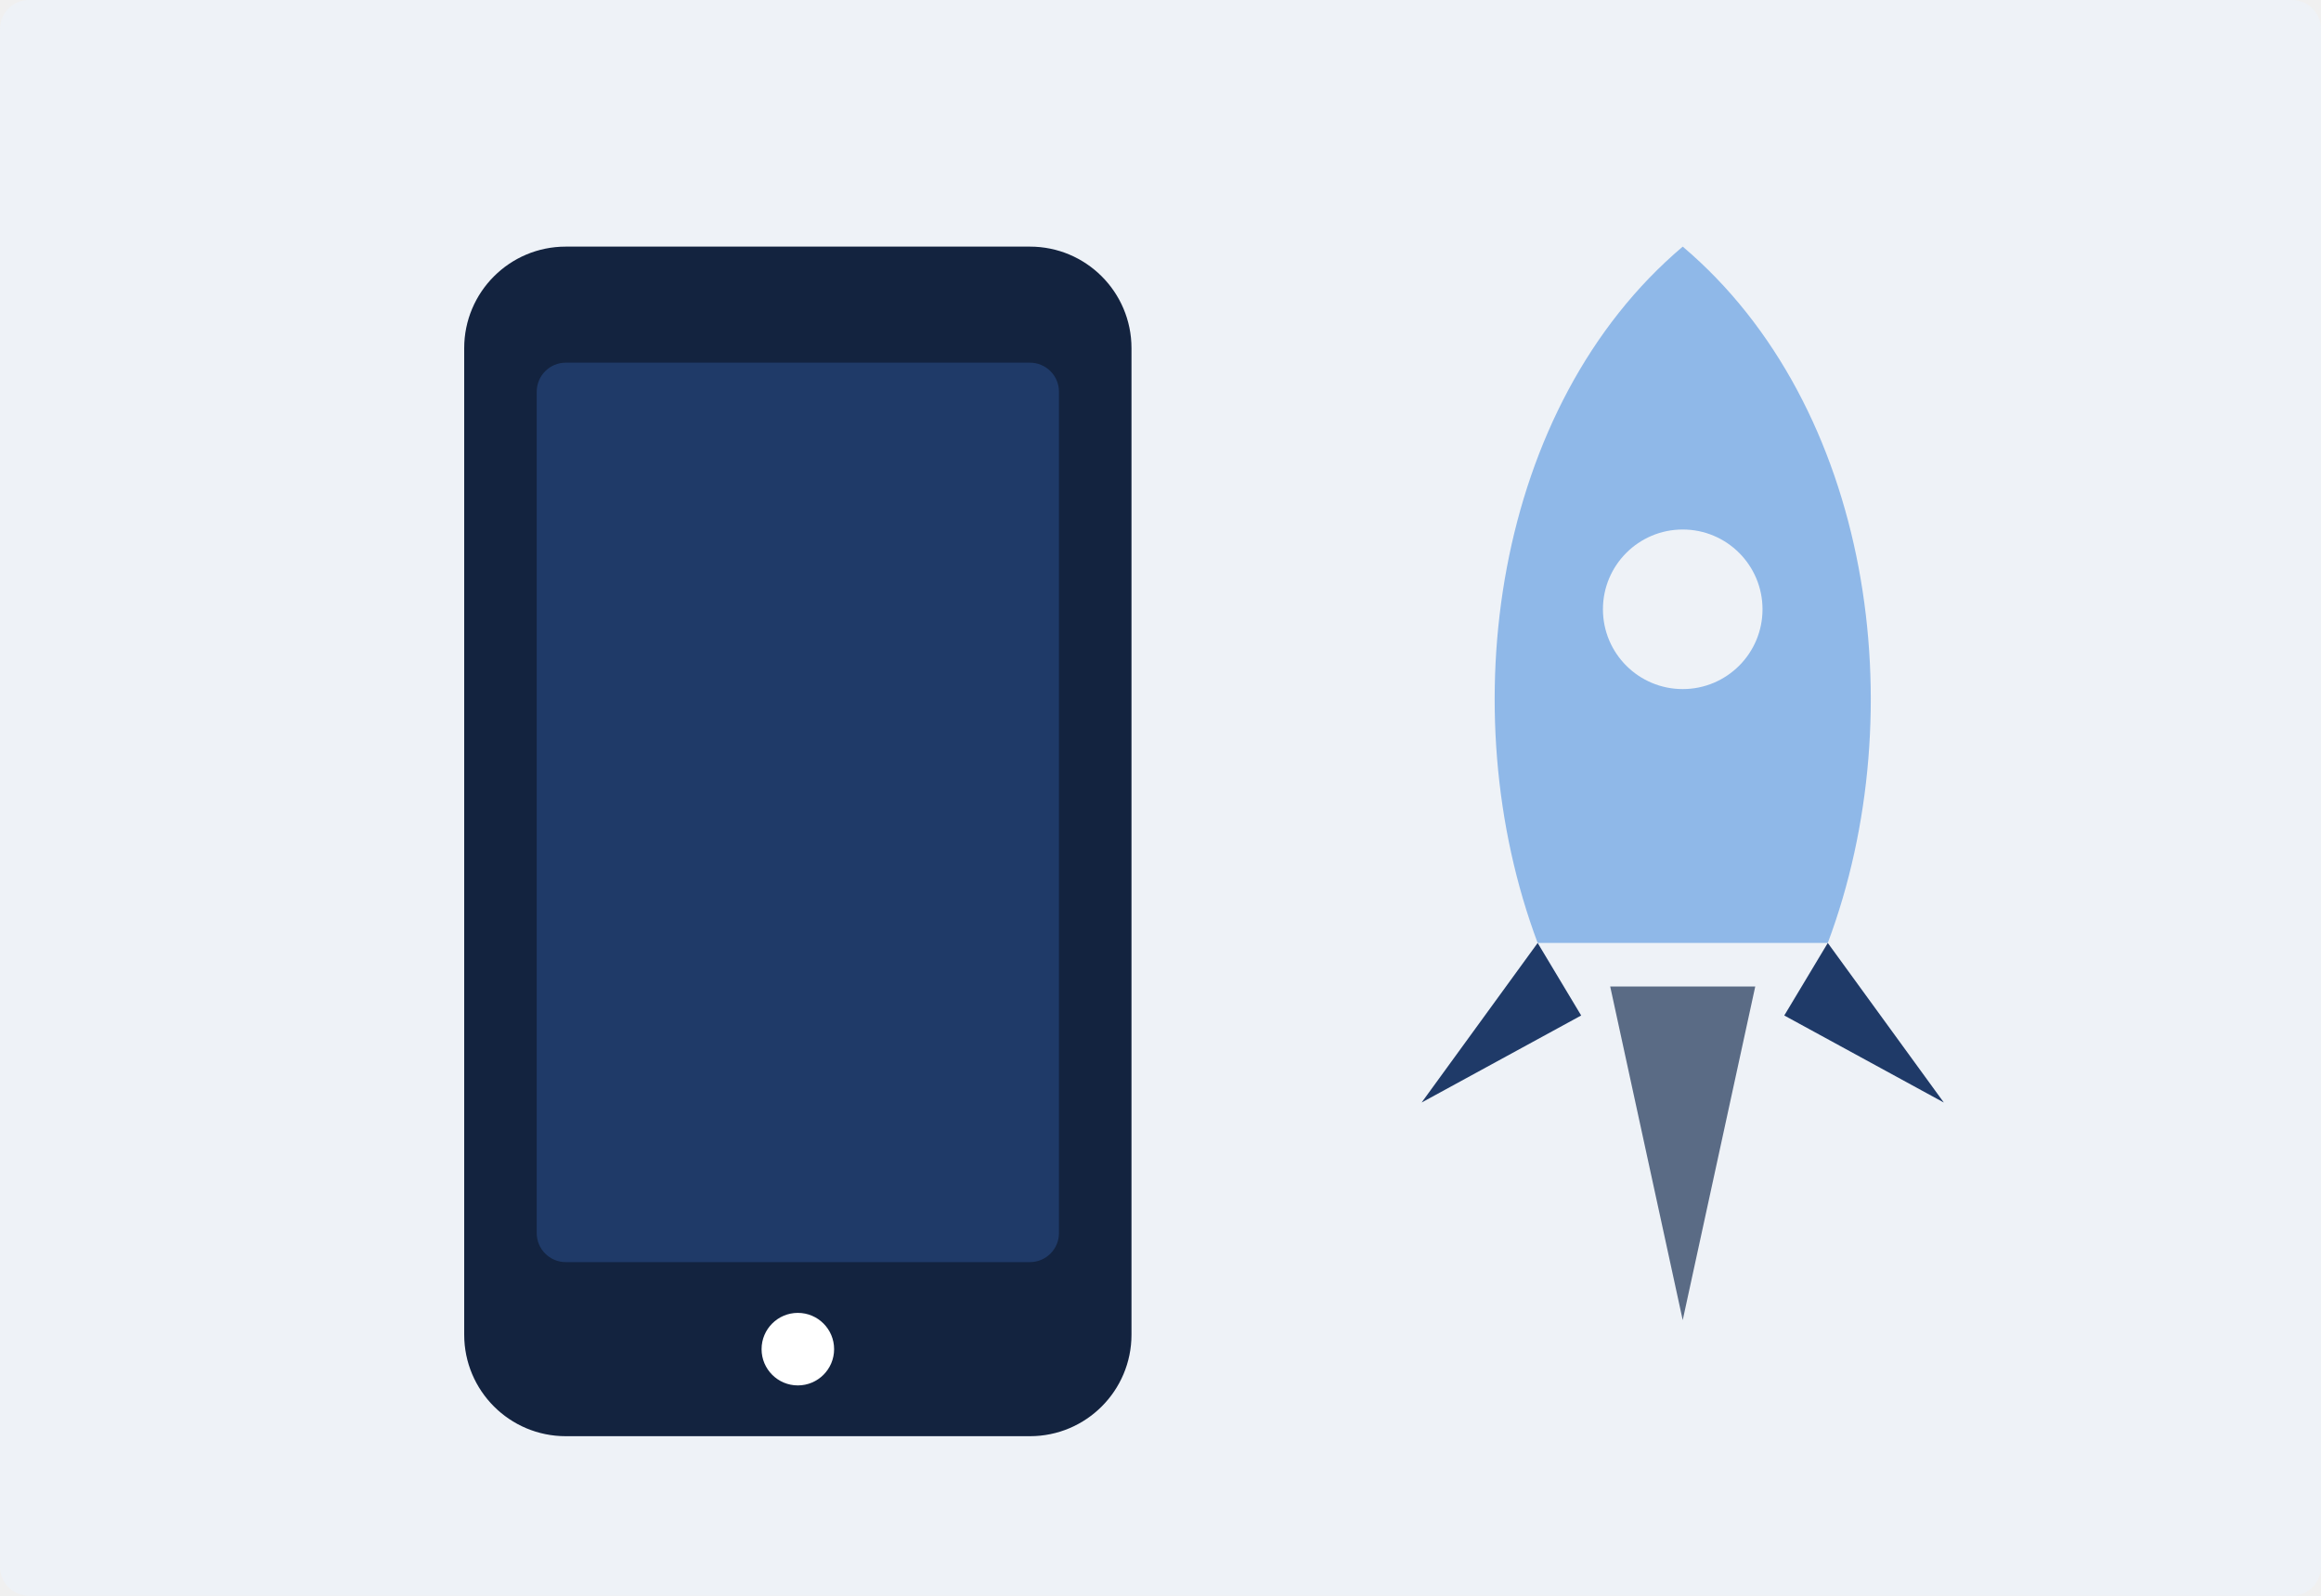
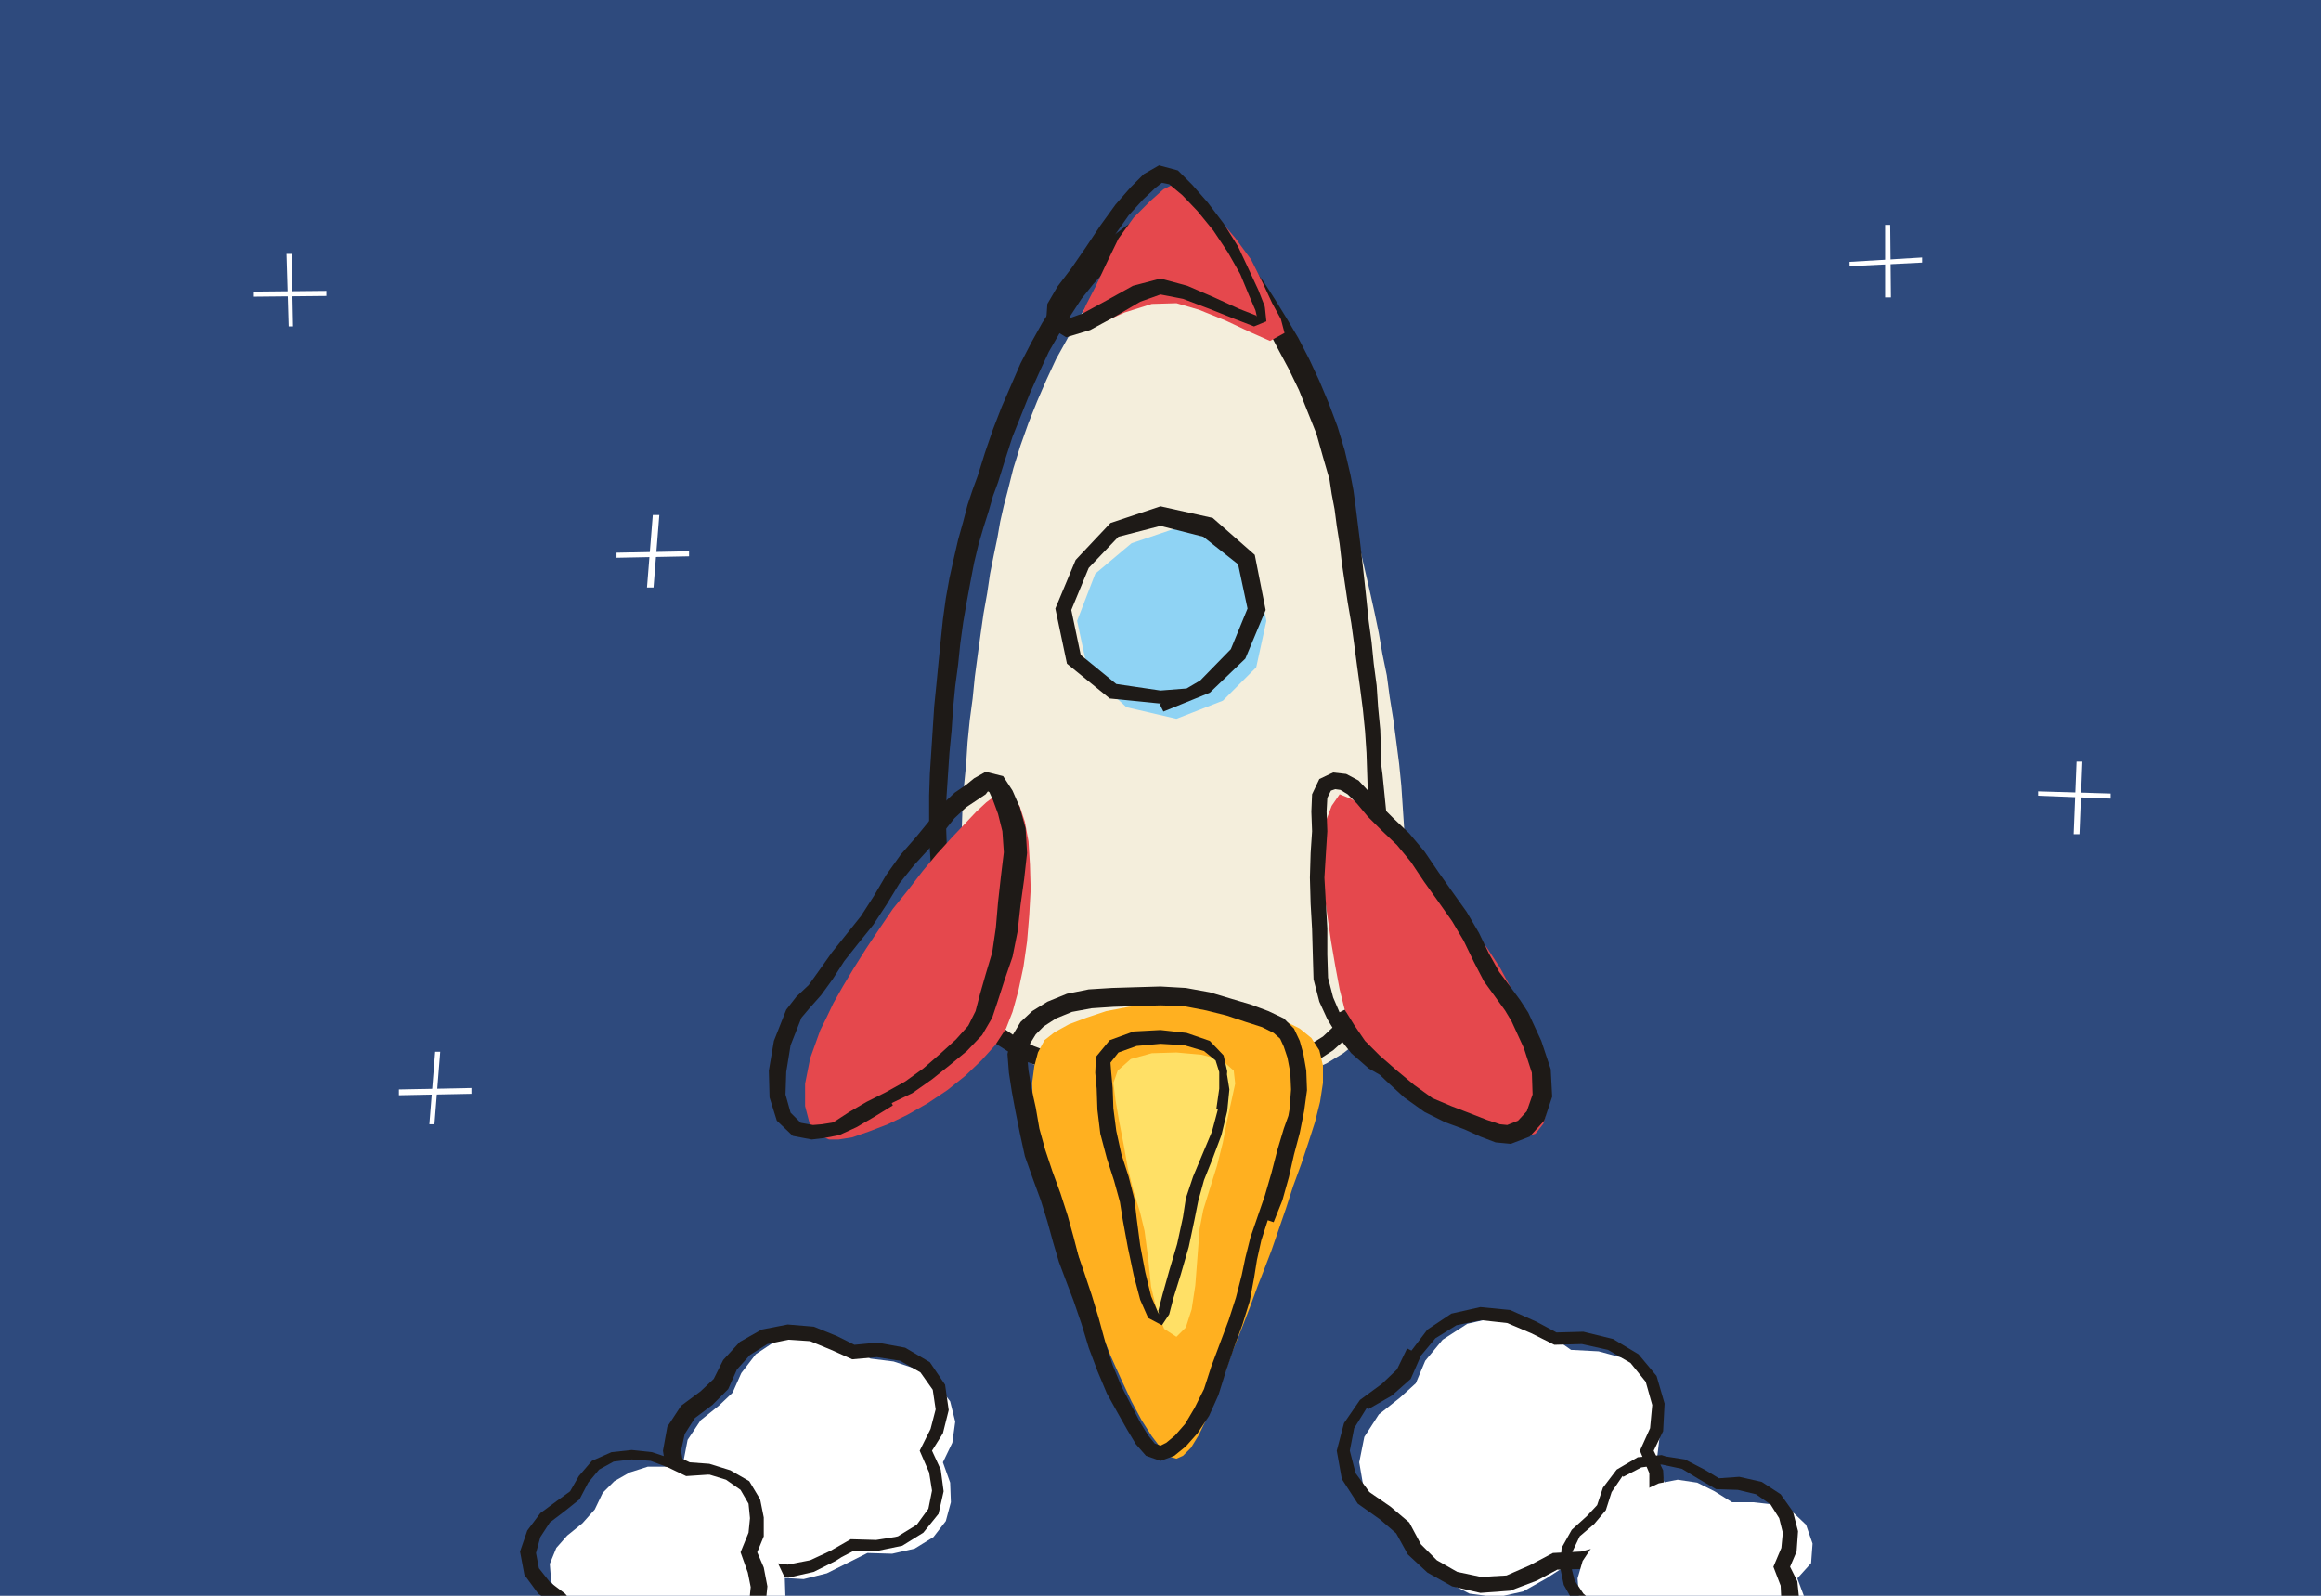
<svg xmlns="http://www.w3.org/2000/svg" width="320" height="220" viewBox="0 0 320 220" fill="none">
-   <g id="Picture">
-     <g id="Picture=Rocket launch">
-       <g clip-path="url(#clip0_3_4)">
-         <path d="M0 4C0 1.791 1.791 0 4 0H316C318.209 0 320 1.791 320 4V216C320 218.209 318.209 220 316 220H4C1.791 220 0 218.209 0 216V4Z" fill="#EEF2F7" />
-         <g id="Illustration">
-           <path id="Vector" d="M142 34H78C70.268 34 64 40.268 64 48V184C64 191.732 70.268 198 78 198H142C149.732 198 156 191.732 156 184V48C156 40.268 149.732 34 142 34Z" fill="#13233F" />
-           <path id="Vector_2" d="M142 50H78C75.791 50 74 51.791 74 54V170C74 172.209 75.791 174 78 174H142C144.209 174 146 172.209 146 170V54C146 51.791 144.209 50 142 50Z" fill="#1F3A68" />
-           <path id="Vector_3" d="M110 191C112.761 191 115 188.761 115 186C115 183.239 112.761 181 110 181C107.239 181 105 183.239 105 186C105 188.761 107.239 191 110 191Z" fill="white" />
-           <path id="Vector_4" d="M232 34C258 56 264 98 252 130H212C200 98 206 56 232 34Z" fill="#8FB8E8" />
-           <path id="Vector_5" d="M232 95C238.075 95 243 90.075 243 84C243 77.925 238.075 73 232 73C225.925 73 221 77.925 221 84C221 90.075 225.925 95 232 95Z" fill="#EEF2F7" />
-           <path id="Vector_6" d="M212 130L196 152L218 140L212 130ZM252 130L268 152L246 140L252 130Z" fill="#1F3A68" />
-           <path id="Vector_7" d="M222 136L232 182L242 136H222Z" fill="#5A6B85" />
-         </g>
-       </g>
-     </g>
+   <clipPath id="pc">
+     <rect width="320" height="220" />
+   </clipPath>
+   <g clip-path="url(#pc)">
+     <rect width="320" height="220" fill="#2E4A7D" />
+     <path d="M35.0 40.9 L45.0 40.8 L45.0 40.1 L35.0 40.2Z" fill="#FFFFFF" />
+     <path d="M39.5 35.0 L39.8 45.0 L40.4 45.0 L40.2 35.0Z" fill="#FFFFFF" />
+     <path d="M85.0 76.9 L95.0 76.7 L95.0 76.0 L85.0 76.2Z" fill="#FFFFFF" />
+     <path d="M90.0 71.0 L89.2 81.0 L90.1 81.0 L90.9 71.0Z" fill="#FFFFFF" />
+     <path d="M255.0 36.7 L265.0 36.2 L265.0 35.5 L255.0 36.1Z" fill="#FFFFFF" />
+     <path d="M259.9 31.0 L259.9 41.0 L260.7 41.0 L260.6 31.0Z" fill="#FFFFFF" />
+     <path d="M281.0 109.7 L291.0 110.1 L291.0 109.4 L281.0 109.1Z" fill="#FFFFFF" />
+     <path d="M286.3 105.0 L285.9 115.0 L286.7 115.0 L287.1 105.0Z" fill="#FFFFFF" />
+     <path d="M55.0 151.0 L65.0 150.8 L65.0 150.0 L55.0 150.2Z" fill="#FFFFFF" />
+     <path d="M60.0 145.0 L59.2 155.0 L59.9 155.0 L60.7 145.0Z" fill="#FFFFFF" />
+     <path d="M162.2 32.2 L163.5 32.4 L164.9 32.9 L166.4 33.7 L167.9 34.8 L169.4 36.3 L171.0 37.9 L172.6 39.9 L174.2 42.0 L175.7 44.3 L177.2 46.9 L178.6 49.6 L180.0 52.4 L181.3 55.3 L182.5 58.3 L183.7 61.4 L184.7 64.6 L185.6 67.8 L186.1 69.7 L186.6 71.8 L187.2 74.1 L187.7 76.5 L188.3 79.1 L188.9 81.7 L189.5 84.4 L190.1 87.3 L190.6 90.2 L191.2 93.1 L191.6 96.1 L192.1 99.2 L192.5 102.2 L192.9 105.3 L193.2 108.3 L193.4 111.3 L193.6 114.3 L193.7 117.2 L193.7 120.1 L193.6 122.9 L193.4 125.6 L193.2 128.2 L192.8 130.6 L192.4 132.9 L191.8 135.1 L191.2 137.1 L190.5 138.9 L189.6 140.5 L188.7 141.9 L187.1 143.7 L185.2 145.2 L182.9 146.6 L180.5 147.7 L177.8 148.7 L174.9 149.4 L171.8 150.0 L168.7 150.5 L165.5 150.7 L162.2 150.8 L158.9 150.7 L155.7 150.4 L152.6 150.0 L149.5 149.3 L146.7 148.5 L144.0 147.5 L141.6 146.3 L139.5 144.9 L137.7 143.3 L136.2 141.6 L135.5 140.2 L134.8 138.6 L134.2 136.8 L133.7 134.8 L133.3 132.7 L133.0 130.4 L132.7 128.0 L132.6 125.5 L132.5 122.8 L132.5 120.1 L132.5 117.2 L132.6 114.3 L132.7 111.4 L132.9 108.4 L133.2 105.4 L133.4 102.3 L133.7 99.3 L134.1 96.3 L134.4 93.3 L134.8 90.3 L135.2 87.4 L135.6 84.6 L136.1 81.8 L136.5 79.1 L137.0 76.6 L137.5 74.2 L137.9 71.9 L138.4 69.7 L138.9 67.8 L139.7 64.6 L140.7 61.4 L141.8 58.3 L143.0 55.3 L144.3 52.3 L145.6 49.5 L147.1 46.8 L148.5 44.2 L150.0 41.9 L151.6 39.7 L153.1 37.7 L154.7 36.0 L156.2 34.5 L157.7 33.2 L159.2 32.2 L160.7 31.6Z" fill="#F4EEDC" />
+     <path d="M188.5 100.8 L188.7 103.8 L188.9 106.9 L189.1 109.9 L189.3 112.8 L189.5 115.7 L189.6 118.5 L189.6 121.2 L189.5 123.9 L189.3 126.4 L188.9 128.8 L188.5 131.0 L188.1 133.1 L187.5 135.0 L186.9 136.8 L186.2 138.3 L185.5 139.7 L184.1 141.3 L182.4 142.9 L180.3 144.2 L178.0 145.3 L175.3 146.2 L172.5 146.9 L169.5 147.3 L166.4 147.6 L163.2 147.7 L160.1 147.6 L156.9 147.4 L153.7 147.1 L150.7 146.6 L147.8 146.0 L145.1 145.2 L142.5 144.2 L140.3 143.1 L138.4 141.8 L136.8 140.4 L135.6 138.9 L134.9 137.7 L134.3 136.3 L133.7 134.6 L133.1 132.8 L132.5 130.8 L132.0 128.6 L131.5 126.2 L131.1 123.7 L130.8 121.1 L130.6 118.4 L130.5 115.6 L130.4 112.7 L130.5 109.8 L130.7 106.8 L130.9 103.8 L131.2 100.7 L131.4 97.7 L131.7 94.6 L132.1 91.6 L132.4 88.7 L132.8 85.8 L133.3 82.9 L133.8 80.2 L134.3 77.6 L134.9 75.1 L135.6 72.7 L136.3 70.5 L136.9 68.4 L137.6 66.5 L138.6 63.3 L139.6 60.2 L140.8 57.2 L142.0 54.2 L143.3 51.3 L144.6 48.5 L146.1 45.9 L147.6 43.5 L149.1 41.2 L150.7 39.2 L152.3 37.4 L153.8 35.8 L155.3 34.5 L156.7 33.4 L158.0 32.6 L159.2 32.1 L160.2 31.8 L161.2 31.8 L162.5 32.1 L163.9 32.7 L165.4 33.7 L167.0 35.0 L168.5 36.6 L170.1 38.5 L171.7 40.6 L173.2 42.9 L174.8 45.4 L176.2 48.1 L177.7 50.9 L179.1 53.8 L180.3 56.8 L181.5 59.8 L182.4 63.0 L183.3 66.1 L183.6 68.1 L184.0 70.2 L184.3 72.5 L184.7 75.0 L185.0 77.6 L185.4 80.3 L185.8 83.0 L186.3 85.9 L186.7 88.8 L187.1 91.8 L187.5 94.7 L187.9 97.8 L188.2 100.8 L188.4 103.8 L188.5 106.8 L188.6 109.8 L188.7 112.7 L188.7 115.6 L188.7 118.5 L188.7 121.2 L188.7 123.8 L188.6 126.4 L188.5 128.8 L188.4 131.1 L189.4 131.2 L189.8 128.9 L190.0 126.4 L190.2 123.9 L190.3 121.2 L190.4 118.5 L190.5 115.7 L190.5 112.7 L190.6 109.8 L190.5 106.8 L190.4 103.7 L190.3 100.6 L190.0 97.5 L189.8 94.5 L189.4 91.5 L189.1 88.5 L188.7 85.6 L188.4 82.7 L188.1 79.9 L187.8 77.2 L187.5 74.6 L187.2 72.2 L186.9 69.8 L186.6 67.6 L186.2 65.5 L185.4 62.1 L184.4 58.8 L183.2 55.6 L181.9 52.5 L180.5 49.5 L179.0 46.6 L177.4 43.9 L175.8 41.3 L174.2 38.8 L172.5 36.6 L170.7 34.6 L169.0 32.8 L167.1 31.3 L165.3 30.2 L163.4 29.4 L161.5 29.0 L159.8 29.1 L158.2 29.5 L156.7 30.2 L155.2 31.2 L153.6 32.4 L152.0 33.8 L150.3 35.5 L148.6 37.5 L147.0 39.6 L145.3 42.0 L143.7 44.5 L142.2 47.2 L140.7 50.1 L139.4 53.1 L138.1 56.1 L136.9 59.2 L135.8 62.4 L134.8 65.6 L134.1 67.5 L133.4 69.6 L132.8 71.9 L132.1 74.4 L131.5 77.0 L130.9 79.7 L130.4 82.5 L130.0 85.4 L129.7 88.3 L129.4 91.3 L129.1 94.4 L128.8 97.4 L128.6 100.5 L128.4 103.6 L128.2 106.7 L128.1 109.7 L128.1 112.7 L128.1 115.7 L128.3 118.6 L128.6 121.4 L128.9 124.1 L129.3 126.6 L129.8 129.0 L130.4 131.3 L131.0 133.4 L131.6 135.4 L132.2 137.1 L132.9 138.7 L133.7 140.2 L135.2 142.0 L137.0 143.7 L139.2 145.1 L141.6 146.4 L144.3 147.4 L147.2 148.2 L150.3 148.9 L153.4 149.4 L156.7 149.8 L159.9 150.0 L163.3 150.1 L166.6 150.0 L169.8 149.7 L173.0 149.2 L176.0 148.5 L178.9 147.5 L181.5 146.3 L183.8 144.8 L185.8 143.0 L187.4 141.0 L188.3 139.4 L189.1 137.6 L189.7 135.7 L190.3 133.7 L190.8 131.5 L191.2 129.1 L191.4 126.6 L191.6 124.0 L191.7 121.3 L191.6 118.5 L191.5 115.6 L191.2 112.7 L190.9 109.7 L190.6 106.7 L190.2 103.7 L189.7 100.6Z" fill="#1E1A17" />
+     <path d="M138.2 109.2 L137.2 109.7 L136.0 110.6 L134.6 111.9 L133.0 113.6 L131.2 115.5 L129.2 117.7 L127.2 120.1 L125.2 122.7 L123.1 125.3 L121.2 128.1 L119.4 130.8 L117.7 133.5 L116.2 136.0 L114.9 138.3 L113.9 140.4 L113.1 142.0 L111.7 145.9 L111.0 149.4 L111.0 152.5 L111.6 154.8 L112.7 156.4 L114.3 157.1 L115.6 157.1 L117.5 156.8 L119.8 156.0 L122.4 155.0 L125.1 153.7 L127.9 152.1 L130.6 150.3 L133.1 148.3 L135.3 146.2 L137.2 144.1 L138.7 141.8 L139.6 139.5 L140.4 136.6 L141.1 133.3 L141.6 129.8 L141.9 126.2 L142.1 122.6 L142.0 119.2 L141.8 116.0 L141.3 113.3 L140.6 111.2 L139.6 109.7Z" fill="#E5484D" />
+     <path d="M113.6 156.2 L115.6 155.7 L117.8 154.6 L120.2 153.3 L122.9 152.1 L125.8 150.7 L128.5 148.8 L131.0 146.8 L133.3 144.9 L135.4 142.7 L136.8 140.3 L137.6 137.9 L138.5 135.1 L139.6 131.9 L140.3 128.4 L140.7 124.8 L141.2 121.2 L141.6 117.6 L141.4 114.2 L140.6 111.3 L139.6 109.0 L138.3 107.0 L135.9 106.4 L134.3 107.3 L133.2 108.2 L131.6 109.3 L129.8 111.0 L128.1 113.2 L126.3 115.4 L124.2 117.8 L122.2 120.6 L120.5 123.5 L118.7 126.3 L116.7 128.8 L114.7 131.3 L113.0 133.7 L111.5 135.8 L109.8 137.4 L108.4 139.2 L106.7 143.5 L106.0 147.6 L106.1 151.3 L107.1 154.5 L109.3 156.6 L111.9 157.1 L113.6 156.9 L115.7 156.5 L118.1 155.4 L120.5 154.0 L123.1 152.4 L122.6 151.4 L119.8 152.6 L117.3 153.8 L115.2 154.7 L113.3 155.0 L112.1 155.1 L110.4 154.8 L109.0 153.4 L108.3 150.9 L108.4 147.8 L109.0 144.1 L110.5 140.3 L111.6 139.0 L113.2 137.2 L114.8 135.0 L116.4 132.5 L118.3 130.1 L120.4 127.5 L122.3 124.6 L124.0 121.8 L126.0 119.3 L128.1 117.0 L130.0 114.8 L131.6 112.8 L133.2 111.3 L134.7 110.3 L135.9 109.5 L136.2 109.1 L136.4 109.2 L136.9 110.3 L137.6 112.2 L138.2 114.6 L138.4 117.5 L138.0 120.8 L137.6 124.4 L137.3 127.9 L136.8 131.3 L135.9 134.3 L135.1 137.1 L134.5 139.4 L133.5 141.4 L131.8 143.3 L129.6 145.3 L127.3 147.3 L124.8 149.1 L122.1 150.6 L119.5 151.9 L117.1 153.3 L115.1 154.6 L113.3 155.5Z" fill="#1E1A17" />
+     <path d="M186.2 110.1 L186.9 110.5 L188.0 111.2 L189.5 112.2 L191.3 113.7 L193.2 115.5 L195.1 117.7 L197.1 120.2 L199.0 122.8 L201.1 125.5 L203.1 128.1 L205.1 130.8 L206.8 133.4 L208.2 136.0 L209.3 138.4 L210.2 140.5 L211.0 142.1 L212.5 145.9 L213.3 149.4 L213.4 152.5 L212.8 154.9 L211.7 156.3 L210.1 156.8 L208.9 156.8 L207.0 156.5 L204.6 155.9 L202.1 154.9 L199.4 153.4 L196.8 151.7 L194.3 149.7 L191.9 147.6 L189.8 145.6 L187.9 143.5 L186.4 141.5 L185.4 139.2 L184.7 136.4 L184.1 133.2 L183.5 129.7 L183.0 126.2 L182.5 122.6 L182.2 119.2 L182.3 116.0 L182.8 113.2 L183.6 111.1 L184.7 109.5Z" fill="#E5484D" />
+     <path d="M192.1 148.1 L189.7 146.0 L187.6 144.0 L186.0 141.8 L184.7 139.6 L183.8 137.5 L183.1 134.8 L183.0 131.6 L183.0 128.0 L182.8 124.5 L182.6 121.0 L182.8 117.7 L183.0 114.6 L182.9 111.9 L183.0 110.0 L183.5 109.0 L184.1 108.8 L184.8 108.9 L185.8 109.5 L187.1 110.8 L188.6 112.6 L190.5 114.5 L192.6 116.5 L194.5 118.8 L196.3 121.5 L198.3 124.3 L200.2 127.0 L201.8 129.7 L203.2 132.6 L204.6 135.3 L206.2 137.5 L207.5 139.3 L208.4 140.8 L210.1 144.5 L211.2 147.9 L211.3 150.9 L210.5 153.2 L209.3 154.5 L207.8 155.1 L206.8 155.0 L205.0 154.4 L202.7 153.5 L200.1 152.5 L197.5 151.4 L195.0 149.6 L192.6 147.6 L190.2 145.5 L188.2 143.5 L186.7 141.3 L185.4 139.2 L184.4 139.7 L185.2 142.1 L186.8 144.6 L188.9 146.9 L191.2 149.1 L193.6 151.3 L196.4 153.3 L199.2 154.7 L201.9 155.7 L204.1 156.7 L206.2 157.5 L208.3 157.7 L210.9 156.7 L212.9 154.5 L214.0 151.2 L213.8 147.4 L212.5 143.5 L210.7 139.6 L209.6 137.9 L208.2 136.0 L206.7 134.0 L205.3 131.5 L203.9 128.6 L202.2 125.7 L200.2 122.9 L198.3 120.2 L196.4 117.4 L194.3 114.9 L192.1 112.8 L190.3 111.0 L188.8 109.2 L187.3 107.6 L185.6 106.7 L183.8 106.5 L181.9 107.4 L180.9 109.5 L180.8 111.9 L180.9 114.6 L180.7 117.6 L180.6 121.0 L180.7 124.6 L180.9 128.1 L181.0 131.6 L181.1 135.0 L181.9 138.1 L183.0 140.5 L184.4 142.8 L186.3 145.2 L188.7 147.3 L191.5 148.9Z" fill="#1E1A17" />
+     <path d="M148.8 45.4 L148.8 44.3 L149.7 42.1 L151.1 39.4 L152.6 36.2 L154.2 32.9 L156.3 30.0 L158.5 27.8 L160.4 26.1 L162.2 25.2 L164.1 25.9 L166.0 27.7 L168.0 30.1 L170.3 32.8 L172.5 35.8 L174.1 39.0 L175.4 41.8 L176.6 44.0 L177.1 45.9 L175.1 47.0 L172.4 45.8 L169.0 44.2 L165.3 42.7 L162.2 41.8 L158.8 41.9 L155.0 43.1 L151.5 44.7 L149.2 45.4Z" fill="#E5484D" />
+     <path d="M171.0 37.8 L172.2 40.7 L173.1 42.8 L173.3 43.7 L173.2 43.5 L170.9 42.6 L167.4 41.0 L163.7 39.4 L160.0 38.4 L156.2 39.4 L152.6 41.4 L149.3 43.2 L147.1 44.0 L146.5 43.7 L146.9 42.9 L148.0 41.0 L149.8 38.5 L151.8 35.5 L153.7 32.4 L155.6 29.7 L157.6 27.5 L159.3 25.9 L160.2 25.2 L161.2 25.4 L163.0 26.9 L165.1 29.1 L167.3 31.8 L169.3 34.8 L171.0 37.8 L172.5 40.5 L173.8 42.6 L174.4 42.3 L173.5 40.0 L172.2 37.2 L170.7 34.0 L168.7 30.8 L166.5 27.9 L164.4 25.5 L162.4 23.5 L159.8 22.8 L157.7 24.0 L155.9 25.8 L153.8 28.2 L151.7 31.1 L149.7 34.1 L147.7 37.0 L145.8 39.5 L144.4 41.9 L144.2 44.8 L147.0 46.5 L150.3 45.5 L153.8 43.6 L157.2 41.6 L160.0 40.6 L163.1 41.2 L166.8 42.6 L170.3 44.0 L172.9 45.0 L174.6 44.3 L174.4 42.4 L173.2 40.2 L171.7 37.5Z" fill="#1E1A17" />
+     <path d="M162.2 72.8 L168.4 74.8 L173.3 79.2 L174.6 85.6 L173.2 92.0 L168.6 96.6 L162.2 99.1 L155.3 97.5 L150.0 92.6 L148.5 85.6 L151.0 79.1 L156.0 74.9Z" fill="#8FD3F4" />
+     <path d="M166.4 94.7 L160.0 95.2 L153.9 94.3 L149.0 90.3 L147.7 84.1 L150.1 78.3 L154.2 74.0 L160.0 72.5 L165.9 74.0 L170.7 77.8 L172.0 83.9 L169.7 89.5 L165.5 93.8 L159.9 97.1 L160.4 98.1 L166.8 95.5 L171.7 90.8 L174.5 84.1 L173.0 76.5 L167.2 71.4 L160.0 69.8 L153.1 72.1 L148.3 77.2 L145.5 83.9 L147.1 91.5 L153.0 96.3 L160.0 97.0 L166.5 95.6Z" fill="#1E1A17" />
+     <path d="M144.0 143.4 L145.4 142.3 L147.4 141.2 L149.8 140.3 L152.5 139.4 L155.6 138.8 L158.8 138.4 L162.2 138.3 L165.6 138.4 L168.8 138.7 L171.9 139.3 L174.7 140.0 L177.2 140.8 L179.2 141.8 L180.8 143.1 L181.9 144.8 L182.4 146.9 L182.4 149.3 L182.0 151.9 L181.3 154.7 L180.4 157.5 L179.4 160.5 L178.3 163.5 L177.3 166.6 L176.3 169.5 L175.3 172.4 L174.3 175.0 L173.4 177.3 L172.3 180.3 L171.1 183.4 L169.8 186.6 L168.7 189.8 L167.5 192.8 L166.4 195.5 L165.3 197.8 L164.2 199.6 L163.1 200.7 L162.2 201.1 L161.2 200.8 L160.1 199.7 L158.8 198.0 L157.4 195.8 L156.0 193.2 L154.6 190.2 L153.2 187.1 L151.9 183.9 L150.9 180.7 L150.0 177.7 L149.3 175.3 L148.5 172.6 L147.6 169.7 L146.5 166.8 L145.4 163.7 L144.4 160.7 L143.5 157.7 L142.8 154.7 L142.4 151.9 L142.3 149.3 L142.6 147.0 L143.1 145.1Z" fill="#FFB020" />
+     <path d="M178.0 152.8 L177.0 155.6 L176.1 158.6 L175.3 161.7 L174.4 164.8 L173.4 167.7 L172.4 170.6 L171.7 173.4 L171.2 175.8 L170.4 178.9 L169.4 182.0 L168.2 185.2 L167.0 188.4 L166.0 191.5 L164.7 194.1 L163.4 196.3 L162.0 197.9 L160.8 198.9 L160.0 199.3 L159.2 199.0 L158.3 197.9 L157.2 196.1 L156.0 193.8 L154.6 191.1 L153.4 188.2 L152.4 185.1 L151.5 181.8 L150.5 178.5 L149.5 175.5 L148.7 173.2 L148.0 170.5 L147.2 167.6 L146.2 164.5 L145.1 161.5 L144.1 158.5 L143.3 155.6 L142.8 152.7 L142.2 150.0 L141.8 147.6 L141.6 145.5 L142.0 143.9 L142.8 142.6 L143.9 141.5 L145.6 140.4 L147.8 139.5 L150.5 139.0 L153.5 138.8 L156.7 138.7 L160.0 138.6 L163.2 138.7 L166.3 139.3 L169.1 140.0 L171.8 140.9 L174.0 141.6 L175.6 142.4 L176.5 143.2 L177.0 144.3 L177.5 145.8 L177.9 147.9 L178.0 150.2 L177.8 152.9 L177.3 155.7 L176.7 158.8 L176.1 162.0 L175.5 165.1 L174.7 168.2 L175.6 168.5 L176.8 165.5 L177.7 162.3 L178.4 159.2 L179.2 156.2 L179.8 153.2 L180.2 150.3 L180.1 147.6 L179.7 145.3 L179.2 143.5 L178.4 141.8 L177.0 140.4 L174.9 139.4 L172.5 138.5 L169.8 137.7 L166.8 136.8 L163.5 136.2 L160.0 136.0 L156.6 136.1 L153.3 136.2 L150.1 136.4 L147.1 137.0 L144.4 138.1 L142.3 139.4 L140.7 140.9 L139.5 142.9 L138.9 145.3 L139.1 147.9 L139.5 150.5 L140.0 153.2 L140.6 156.2 L141.3 159.4 L142.4 162.5 L143.5 165.5 L144.4 168.4 L145.2 171.3 L146.0 174.0 L146.9 176.4 L148.0 179.3 L149.1 182.5 L150.1 185.8 L151.3 189.0 L152.6 192.1 L154.1 194.8 L155.4 197.1 L156.6 199.1 L158.0 200.7 L160.0 201.4 L161.9 200.7 L163.5 199.4 L165.1 197.6 L166.7 195.2 L168.0 192.3 L169.0 189.1 L170.1 185.9 L171.3 182.6 L172.3 179.4 L172.9 176.2 L173.3 173.7 L173.9 171.0 L174.8 168.2 L175.8 165.2 L176.6 162.1 L177.3 158.9 L178.0 155.9 L178.7 153.0Z" fill="#1E1A17" />
+     <path d="M154.1 147.6 L155.9 146.0 L158.8 145.2 L162.2 145.1 L165.6 145.4 L168.4 146.1 L170.1 147.6 L170.3 149.4 L169.8 151.7 L169.2 154.4 L168.6 157.5 L167.8 160.7 L166.8 163.9 L165.9 166.8 L165.4 169.4 L165.1 173.3 L164.8 177.2 L164.3 180.5 L163.5 183.0 L162.2 184.3 L160.5 183.2 L159.5 180.7 L158.7 177.4 L158.3 173.5 L157.8 169.7 L157.2 167.2 L156.3 164.3 L155.5 161.1 L154.9 157.7 L154.3 154.6 L153.8 151.7 L153.5 149.3Z" fill="#FFE066" />
+     <path d="M168.4 147.8 L168.3 150.2 L167.9 153.0 L167.1 156.0 L165.8 159.1 L164.5 162.2 L163.5 165.2 L163.1 167.8 L162.3 171.5 L161.2 175.2 L160.3 178.4 L159.7 180.7 L159.8 181.2 L159.6 180.8 L158.7 178.7 L157.9 175.4 L157.2 171.7 L156.7 167.9 L156.4 165.3 L155.6 162.2 L154.6 159.1 L153.9 155.9 L153.5 152.8 L153.4 150.0 L153.2 147.8 L153.1 146.5 L154.2 145.1 L156.7 144.2 L160.0 143.9 L163.3 144.1 L166.0 144.9 L167.6 146.2 L168.1 147.8 L168.1 150.1 L167.7 152.9 L168.2 153.0 L169.0 150.2 L169.2 147.7 L168.7 145.5 L166.8 143.5 L163.6 142.4 L160.0 142.0 L156.3 142.2 L153.0 143.4 L151.1 145.7 L151.0 147.9 L151.2 150.1 L151.3 153.0 L151.7 156.3 L152.6 159.7 L153.6 162.8 L154.4 165.7 L154.8 168.2 L155.5 172.0 L156.3 175.8 L157.2 179.2 L158.3 181.7 L160.2 182.7 L161.2 181.2 L161.8 178.9 L162.8 175.7 L163.9 171.9 L164.7 168.1 L165.2 165.6 L166.0 162.7 L167.2 159.7 L168.4 156.5 L169.2 153.2 L169.5 150.2 L169.1 147.7Z" fill="#1E1A17" />
+     <path d="M130.0 201.6 L131.0 204.4 L131.1 207.1 L130.4 209.7 L128.7 211.9 L126.1 213.5 L123.0 214.2 L119.6 214.1 L116.8 215.5 L114.0 216.9 L110.8 217.7 L107.5 217.5 L104.4 216.3 L102.1 214.0 L100.9 211.3 L99.1 209.4 L96.7 207.3 L94.9 204.6 L94.2 201.6 L94.8 198.5 L96.6 195.8 L99.1 193.8 L101.0 192.0 L102.2 189.3 L104.2 186.7 L107.2 184.7 L110.8 183.8 L114.6 184.2 L117.7 185.7 L120.0 187.3 L123.2 187.7 L126.5 188.8 L129.1 190.7 L131.0 193.2 L131.7 196.0 L131.3 198.9Z" fill="#FFFFFF" />
+     <path d="M124.0 211.8 L120.8 212.3 L117.3 212.2 L114.5 213.8 L111.7 215.1 L108.6 215.7 L105.5 215.3 L102.7 214.0 L100.6 211.9 L99.5 209.2 L97.7 207.0 L95.6 204.9 L94.3 202.4 L93.9 200.0 L94.4 197.7 L95.8 195.5 L98.2 193.7 L100.4 191.5 L101.6 188.8 L103.4 186.8 L105.8 185.3 L108.7 184.7 L111.7 184.9 L114.6 186.1 L117.5 187.4 L120.9 187.1 L124.1 187.6 L126.9 189.2 L128.6 191.6 L129.0 194.3 L128.3 197.0 L126.8 200.0 L128.1 203.0 L128.5 205.5 L128.0 208.0 L126.4 210.2 L123.8 211.8 L120.8 212.5 L117.4 212.7 L114.8 214.5 L115.2 215.1 L117.7 213.8 L121.0 213.8 L124.4 213.1 L127.3 211.3 L129.4 208.7 L130.1 205.6 L129.7 202.6 L128.5 200.0 L130.0 197.6 L130.8 194.4 L130.3 190.9 L128.2 187.8 L124.8 185.8 L121.0 185.1 L117.8 185.4 L115.4 184.2 L112.2 182.9 L108.6 182.6 L105.0 183.3 L102.0 185.0 L99.7 187.5 L98.4 190.1 L96.6 191.8 L93.9 193.8 L92.0 196.7 L91.4 200.0 L91.9 203.3 L93.6 206.3 L96.1 208.6 L97.6 210.3 L98.9 213.1 L101.5 215.6 L105.0 217.1 L108.7 217.5 L112.2 216.7 L115.2 215.2 L117.7 213.6 L120.9 213.6 L124.2 212.6Z" fill="#1E1A17" />
+     <path d="M228.4 201.6 L229.6 204.7 L229.9 208.0 L229.1 211.1 L227.0 213.7 L223.8 215.3 L220.3 215.8 L216.3 215.6 L213.2 217.6 L210.0 219.4 L206.4 220.2 L202.6 219.7 L199.3 218.0 L196.7 215.5 L195.1 212.6 L192.8 210.7 L189.9 208.4 L188.0 205.1 L187.4 201.6 L188.1 198.1 L190.1 195.0 L193.0 192.7 L195.2 190.7 L196.5 187.6 L198.9 184.7 L202.3 182.5 L206.3 181.6 L210.4 182.2 L213.9 184.2 L216.6 186.1 L220.4 186.3 L224.1 187.3 L227.1 189.4 L228.8 192.3 L229.3 195.3 L228.8 198.2Z" fill="#FFFFFF" />
+     <path d="M188.6 194.3 L191.9 192.4 L194.5 190.1 L195.9 186.9 L197.9 184.5 L200.8 182.7 L204.2 182.0 L207.8 182.4 L211.1 183.8 L214.3 185.4 L218.1 185.3 L221.7 186.1 L224.8 187.9 L226.9 190.5 L227.8 193.7 L227.5 196.9 L226.1 200.0 L227.4 203.1 L227.4 206.2 L226.3 209.1 L224.2 211.3 L221.3 213.0 L218.0 213.9 L214.1 214.1 L210.9 215.8 L207.7 217.2 L204.2 217.4 L200.9 216.7 L198.1 215.1 L195.9 212.9 L194.3 209.9 L191.7 207.7 L188.8 205.7 L186.9 203.1 L186.1 200.0 L186.7 196.9 L188.5 194.0 L191.3 191.7 L193.5 189.4 L194.6 186.2 L194.0 185.9 L192.6 188.8 L190.5 190.8 L187.5 193.0 L185.3 196.2 L184.3 200.0 L185.0 203.9 L187.2 207.3 L190.3 209.5 L192.5 211.4 L194.1 214.3 L196.8 216.8 L200.2 218.7 L204.1 219.6 L208.2 219.3 L211.9 217.9 L214.7 216.4 L218.4 216.3 L222.3 215.2 L225.6 213.1 L228.1 210.2 L229.5 206.6 L229.3 202.7 L228.0 200.0 L229.3 197.3 L229.5 193.5 L228.4 189.7 L225.9 186.7 L222.4 184.6 L218.3 183.6 L214.6 183.7 L211.8 182.2 L208.2 180.6 L204.1 180.2 L200.1 181.1 L196.8 183.3 L194.6 186.2 L193.4 189.4 L191.2 191.5 L188.2 193.6Z" fill="#1E1A17" />
+     <path d="M107.3 215.6 L108.2 217.5 L108.3 220.5 L107.3 223.2 L105.4 225.4 L102.9 226.9 L99.9 227.4 L97.0 227.0 L94.6 227.9 L92.1 229.0 L89.3 229.6 L86.5 229.3 L84.0 227.9 L82.4 225.8 L81.5 223.4 L79.7 221.8 L77.4 220.3 L76.0 218.1 L75.8 215.6 L76.7 213.4 L78.2 211.7 L80.3 210.0 L82.0 208.1 L83.1 205.8 L84.7 204.2 L86.8 203.0 L89.3 202.2 L92.1 202.2 L94.7 203.1 L97.0 204.3 L99.8 204.3 L102.6 204.9 L105.1 206.2 L106.8 208.3 L107.4 210.8 L106.8 213.3Z" fill="#FFFFFF" />
+     <path d="M92.6 201.2 L94.7 202.8 L97.5 203.2 L100.1 204.0 L102.1 205.4 L103.2 207.3 L103.4 209.3 L103.2 211.3 L102.1 214.0 L103.1 216.8 L103.5 218.8 L103.3 220.8 L102.0 222.5 L99.9 223.7 L97.5 224.6 L94.6 224.7 L92.2 225.9 L89.7 227.0 L87.1 227.5 L84.6 227.0 L82.4 225.6 L80.7 223.9 L79.6 221.6 L77.9 219.7 L75.8 218.1 L74.3 216.2 L73.9 214.1 L74.5 211.9 L75.8 209.9 L77.9 208.3 L79.9 206.7 L81.1 204.4 L82.6 202.6 L84.6 201.5 L87.1 201.2 L89.7 201.4 L92.1 202.3 L94.6 203.5 L97.6 203.3 L100.5 203.4 L100.5 202.7 L97.6 202.2 L94.8 202.3 L92.6 201.1 L89.9 200.2 L87.1 199.9 L84.3 200.2 L81.6 201.4 L79.8 203.5 L78.6 205.6 L76.8 206.9 L74.5 208.6 L72.7 211.0 L71.7 213.9 L72.3 217.1 L74.2 219.7 L76.5 221.3 L77.8 222.8 L78.9 225.1 L81.0 227.3 L83.7 229.1 L87.1 229.7 L90.4 229.1 L93.1 227.9 L95.2 227.0 L97.9 227.0 L101.0 225.9 L103.7 224.3 L105.5 221.7 L105.8 218.7 L105.3 216.1 L104.4 214.0 L105.3 211.8 L105.3 209.2 L104.8 206.7 L103.3 204.2 L100.7 202.7 L97.8 201.8 L95.1 201.6 L93.0 200.6Z" fill="#1E1A17" />
+     <path d="M247.8 217.6 L248.7 220.0 L248.6 222.3 L247.9 224.5 L246.6 226.4 L244.5 228.0 L241.8 228.8 L239.0 228.8 L236.8 230.3 L234.3 231.9 L231.3 232.8 L228.0 232.6 L225.2 230.9 L223.4 228.5 L222.6 226.0 L221.2 224.4 L219.0 222.6 L217.7 220.2 L217.5 217.6 L218.2 215.2 L219.6 213.1 L221.6 211.3 L223.2 209.6 L224.3 207.3 L226.3 205.6 L228.7 204.5 L231.3 204.0 L234.0 204.4 L236.4 205.6 L238.8 207.1 L241.7 207.1 L244.4 207.4 L247.0 208.3 L249.0 210.2 L249.9 212.8 L249.7 215.5Z" fill="#FFFFFF" />
+     <path d="M223.8 203.6 L226.3 202.3 L229.1 201.9 L231.9 202.5 L234.2 203.9 L236.6 205.3 L239.6 205.4 L242.1 206.0 L244.1 207.4 L245.3 209.3 L245.8 211.3 L245.6 213.4 L244.5 216.0 L245.5 218.6 L245.6 220.7 L245.1 222.7 L243.9 224.5 L242.0 225.8 L239.5 226.5 L236.6 226.5 L234.1 227.9 L231.8 229.2 L229.1 229.7 L226.6 229.1 L224.5 227.6 L223.1 225.8 L222.1 223.4 L220.3 221.4 L218.3 219.7 L217.1 217.9 L216.6 215.9 L216.8 213.9 L217.8 211.8 L219.8 210.1 L221.4 208.2 L222.2 205.7 L223.7 203.5 L226.1 202.0 L229.1 201.6 L232.0 202.2 L232.1 201.6 L229.1 200.6 L225.8 200.9 L222.9 202.6 L221.0 205.1 L220.2 207.5 L218.8 209.0 L216.7 210.9 L215.3 213.4 L215.1 216.1 L215.6 218.5 L216.9 220.8 L218.9 222.7 L220.3 224.4 L221.2 226.8 L223.0 229.2 L225.7 231.1 L229.0 232.0 L232.5 231.5 L235.3 230.1 L237.2 228.9 L239.8 229.0 L243.1 228.2 L245.8 226.3 L247.5 223.7 L248.1 220.9 L247.8 218.0 L246.8 216.0 L247.7 213.9 L247.9 211.1 L247.2 208.4 L245.5 206.0 L242.9 204.3 L239.8 203.6 L237.0 203.8 L235.0 202.6 L232.3 201.2 L229.1 200.7 L225.9 201.3 L223.5 203.1Z" fill="#1E1A17" />
  </g>
-   <defs>
-     <clipPath id="clip0_3_4">
-       <path d="M0 4C0 1.791 1.791 0 4 0H316C318.209 0 320 1.791 320 4V216C320 218.209 318.209 220 316 220H4C1.791 220 0 218.209 0 216V4Z" fill="white" />
-     </clipPath>
-   </defs>
</svg>
